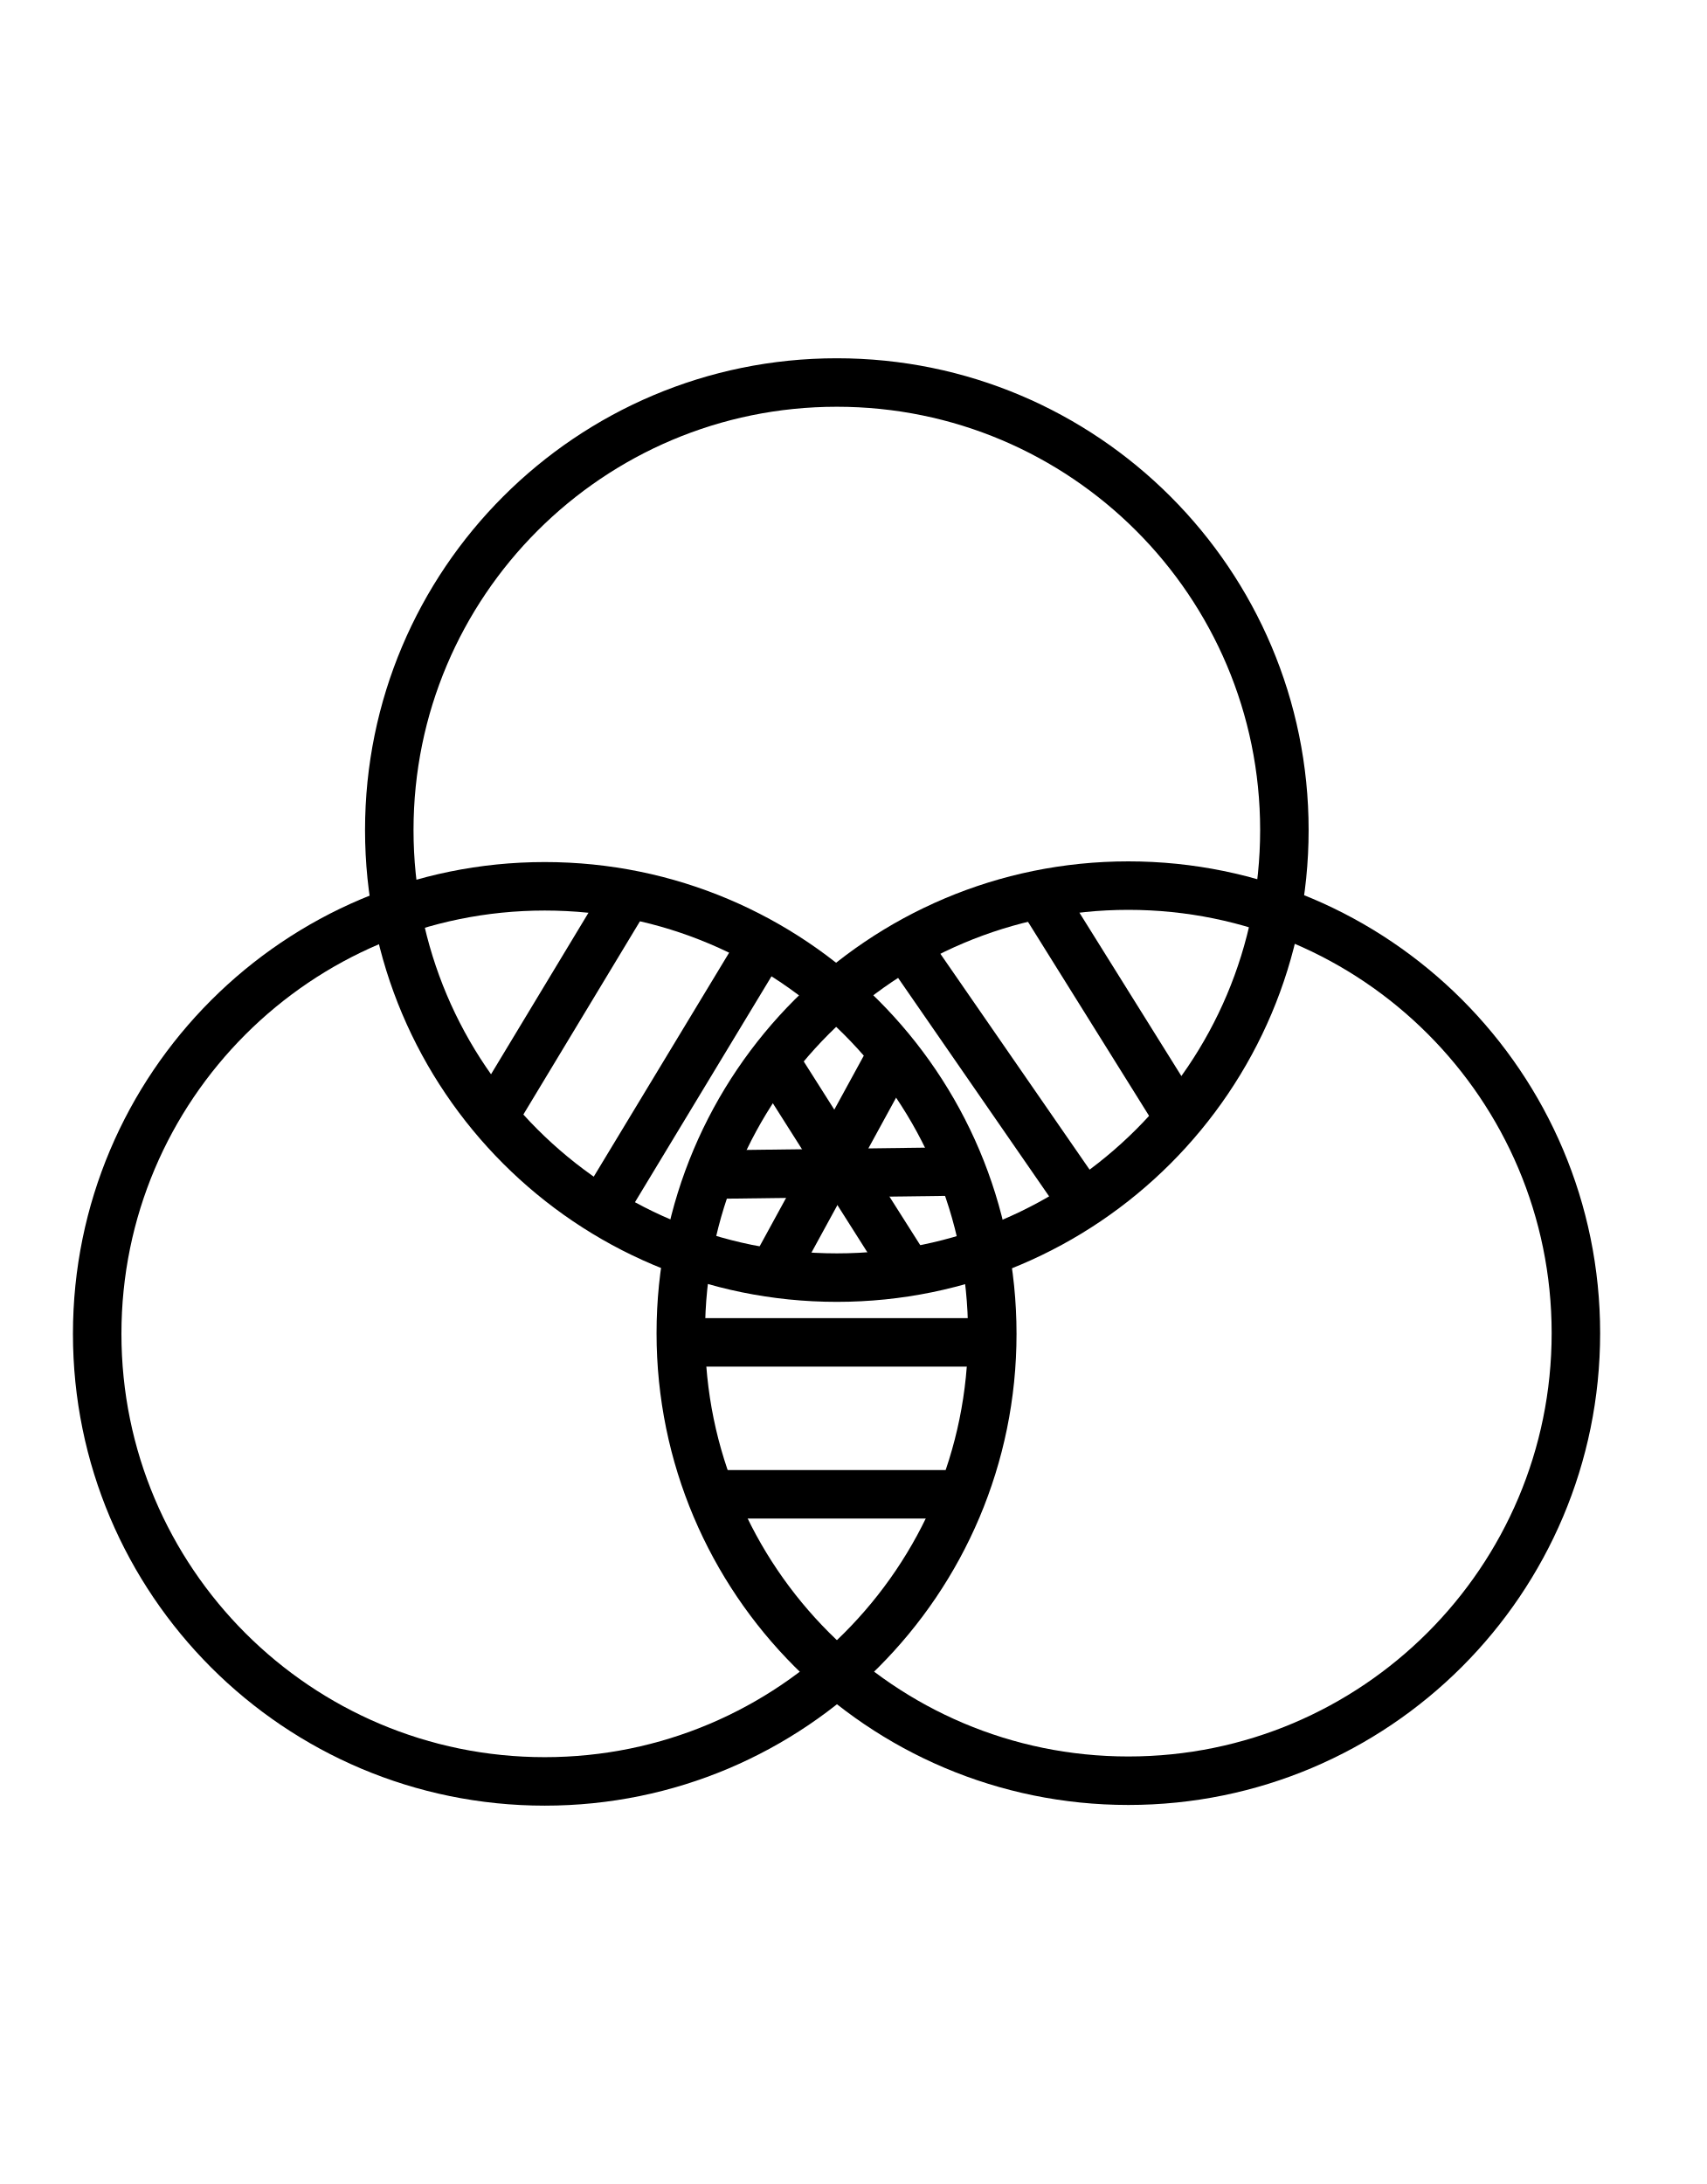
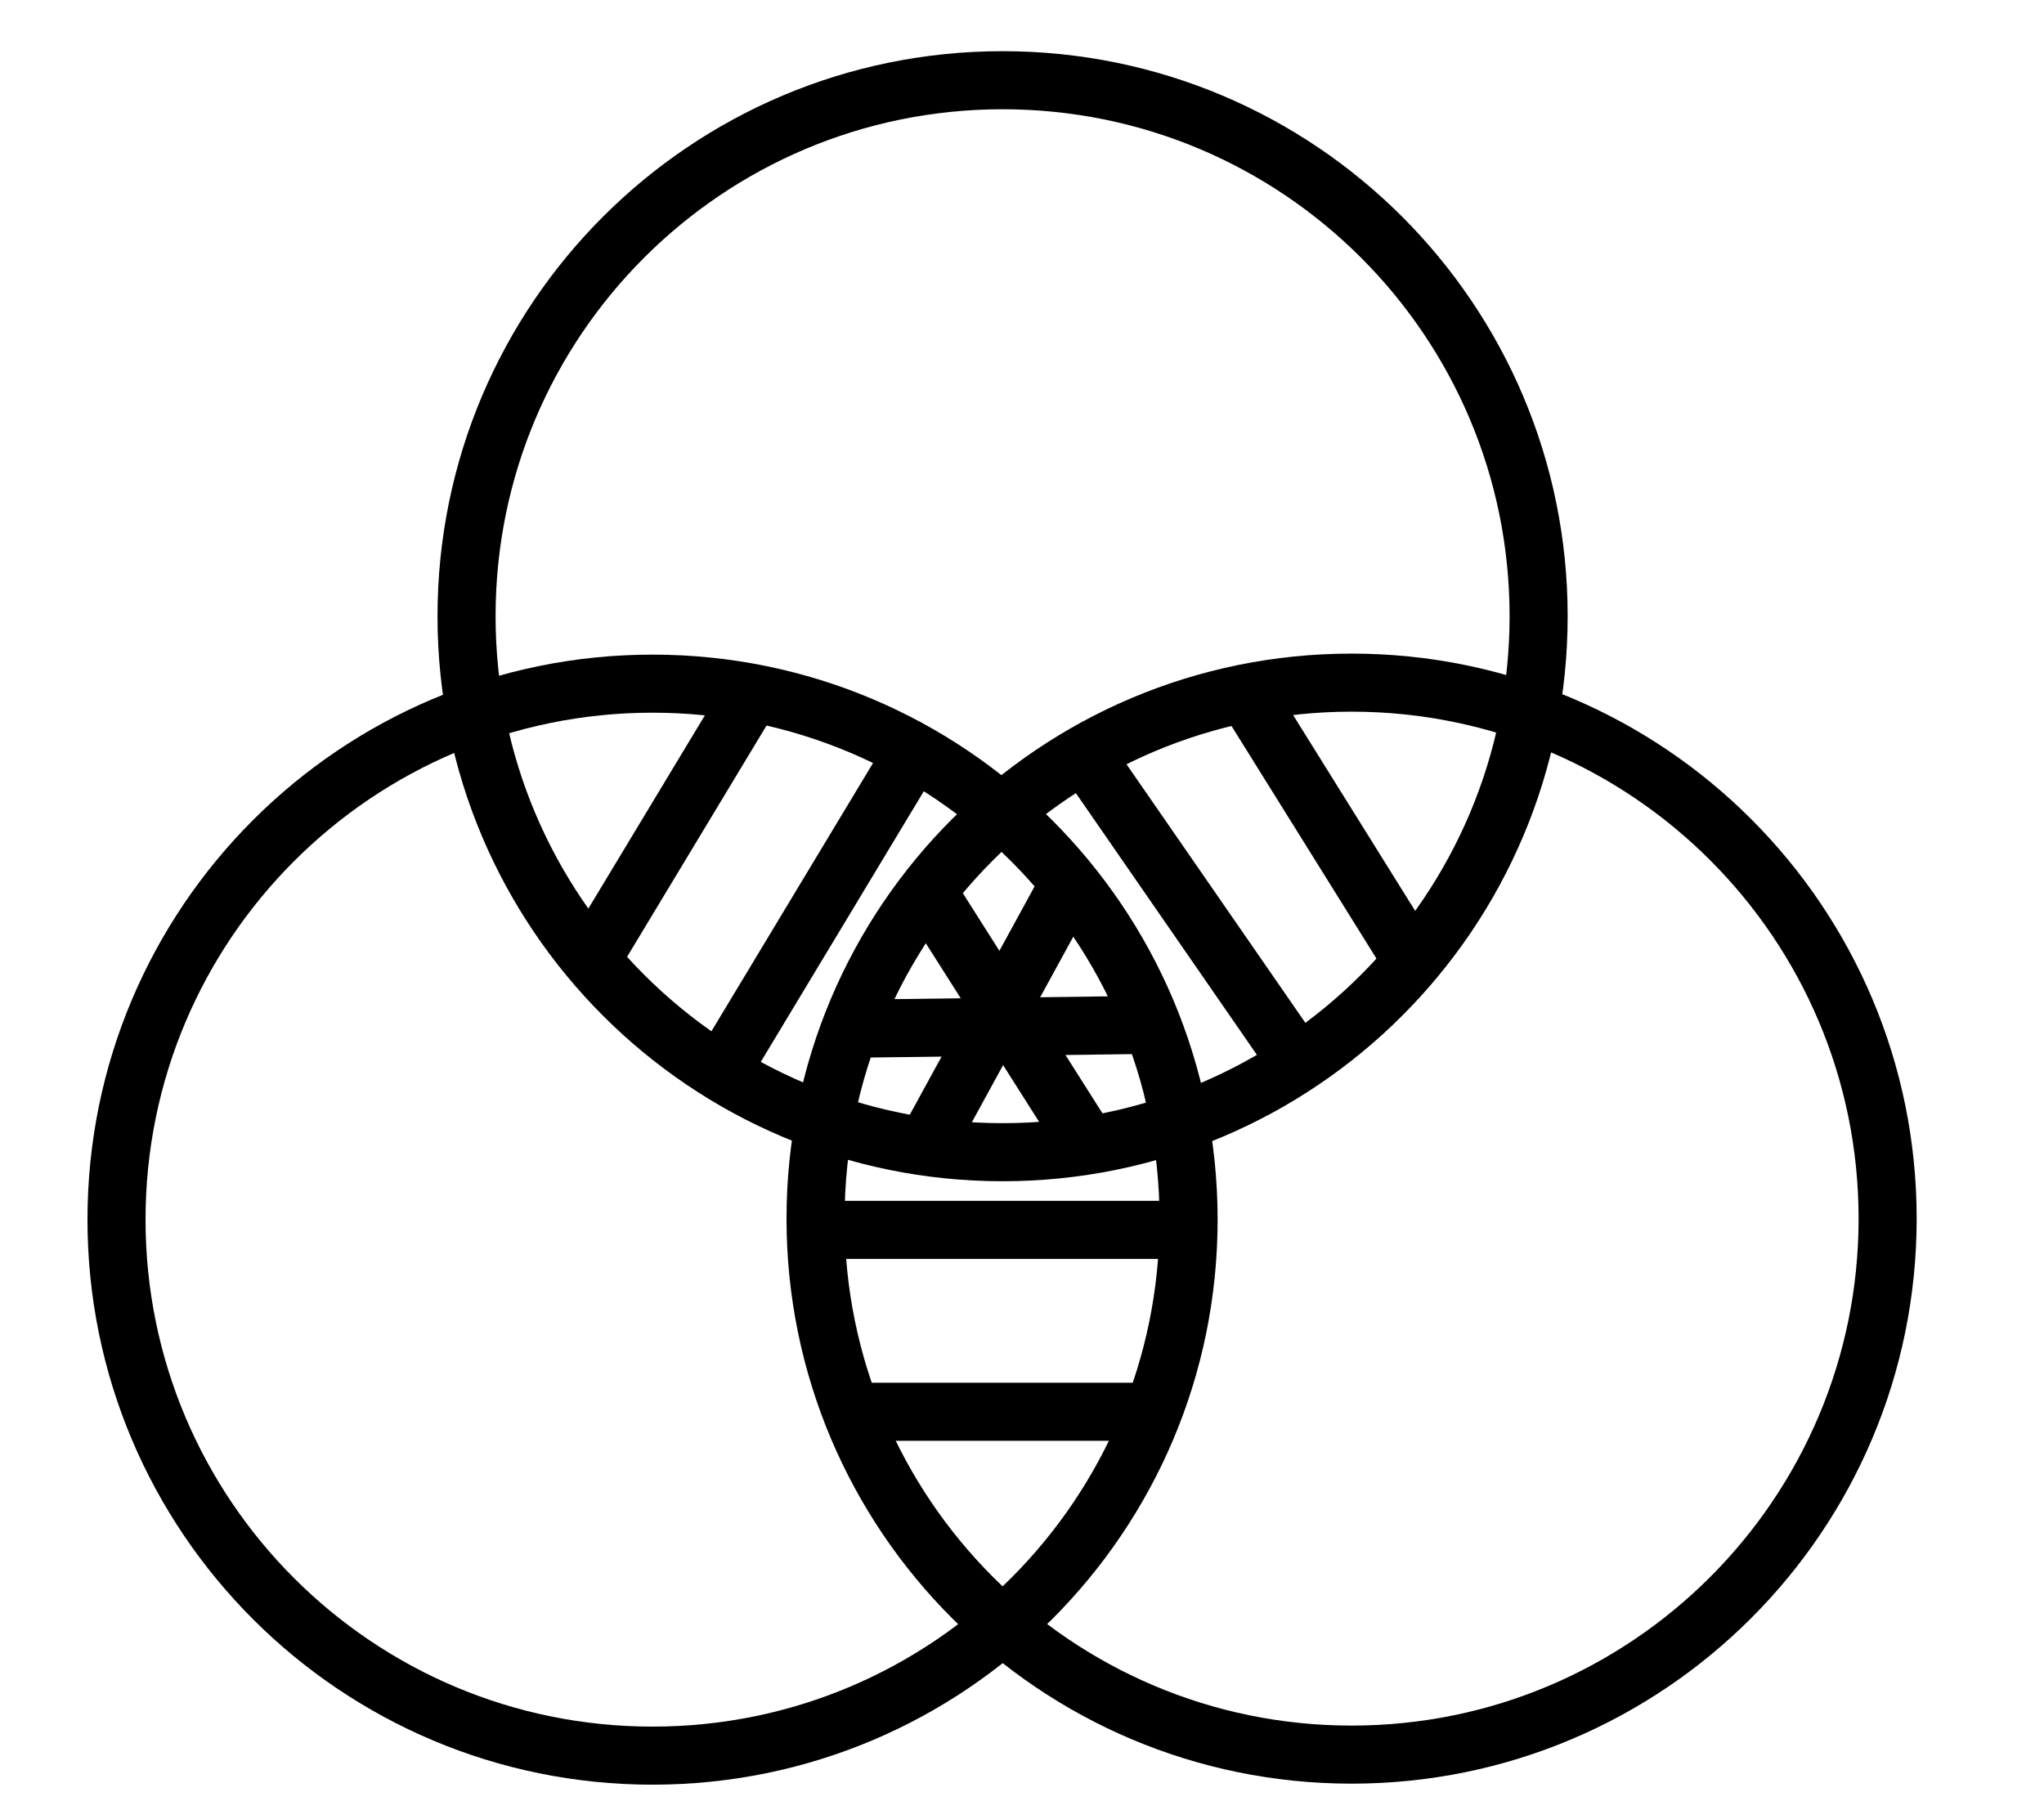
- <svg xmlns="http://www.w3.org/2000/svg" id="svg" version="1.1" width="400" height="511.948" viewBox="10.261 12.442 527.932 493.156">
-   <g id="svgg" transform="matrix(1, 0, 0, 1, 65.95917, -0.350846)" />
-   <circle style="stroke: rgb(0, 0, 0); fill: none; stroke-width: 15px;" cx="178.793" cy="333.844" r="138.464" />
-   <circle style="stroke: rgb(0, 0, 0); fill: none; stroke-width: 15px;" cx="269.162" cy="177.982" r="138.464" />
-   <circle style="stroke: rgb(0, 0, 0); fill: none; stroke-width: 15px;" cx="359.351" cy="333.632" r="138.464" />
-   <line style="stroke: rgb(0, 0, 0); stroke-width: 15px;" x1="202.407" y1="201.371" x2="164.113" y2="264.839" />
-   <line style="stroke: rgb(0, 0, 0); stroke-width: 15px;" x1="244.589" y1="215.941" x2="197.503" y2="293.84" />
-   <line style="stroke: rgb(0, 0, 0); stroke-width: 15px;" x1="285.557" y1="248.679" x2="249.153" y2="315.314" />
-   <line style="stroke: rgb(0, 0, 0); stroke-width: 15px;" x1="308.267" y1="383.484" x2="234.15" y2="383.484" />
-   <line style="stroke: rgb(0, 0, 0); stroke-width: 15px;" x1="316.205" y1="336.481" x2="226.729" y2="336.481" />
-   <line style="stroke: rgb(0, 0, 0); stroke-width: 15px;" x1="304.553" y1="283.634" x2="233.544" y2="284.541" />
-   <line style="stroke: rgb(0, 0, 0); stroke-width: 15px;" x1="373.882" y1="265.243" x2="332.781" y2="199.382" />
-   <line style="stroke: rgb(0, 0, 0); stroke-width: 15px;" x1="342.305" y1="288.917" x2="289.939" y2="213.168" />
-   <line style="stroke: rgb(0, 0, 0); stroke-width: 15px;" x1="291.911" y1="315.586" x2="248.853" y2="247.691" />
+ <svg xmlns="http://www.w3.org/2000/svg" version="1.1" id="svg" x="0px" y="0px" viewBox="0 0 400 356" style="enable-background:new 0 0 400 356;" xml:space="preserve">
+   <style type="text/css">
+ 	.st0{fill:none;stroke:#000000;stroke-width:11.365;stroke-miterlimit:3.031;}
+ </style>
+   <g id="svgg" transform="matrix(1, 0, 0, 1, 65.95917, -0.350846)">
+ </g>
+   <circle class="st0" cx="127.7" cy="238.7" r="104.9" />
+   <circle class="st0" cx="196.2" cy="120.6" r="104.9" />
+   <circle class="st0" cx="264.5" cy="238.5" r="104.9" />
+   <line class="st0" x1="145.6" y1="138.3" x2="116.6" y2="186.4" />
+   <line class="st0" x1="177.5" y1="149.3" x2="141.9" y2="208.4" />
+   <line class="st0" x1="208.6" y1="174.1" x2="181" y2="224.6" />
+   <line class="st0" x1="225.8" y1="276.3" x2="169.6" y2="276.3" />
+   <line class="st0" x1="231.8" y1="240.7" x2="164" y2="240.7" />
+   <line class="st0" x1="223" y1="200.6" x2="169.2" y2="201.3" />
+   <line class="st0" x1="275.5" y1="186.7" x2="244.4" y2="136.8" />
+   <line class="st0" x1="251.6" y1="204.6" x2="211.9" y2="147.2" />
+   <line class="st0" x1="213.4" y1="224.8" x2="180.8" y2="173.4" />
</svg>
